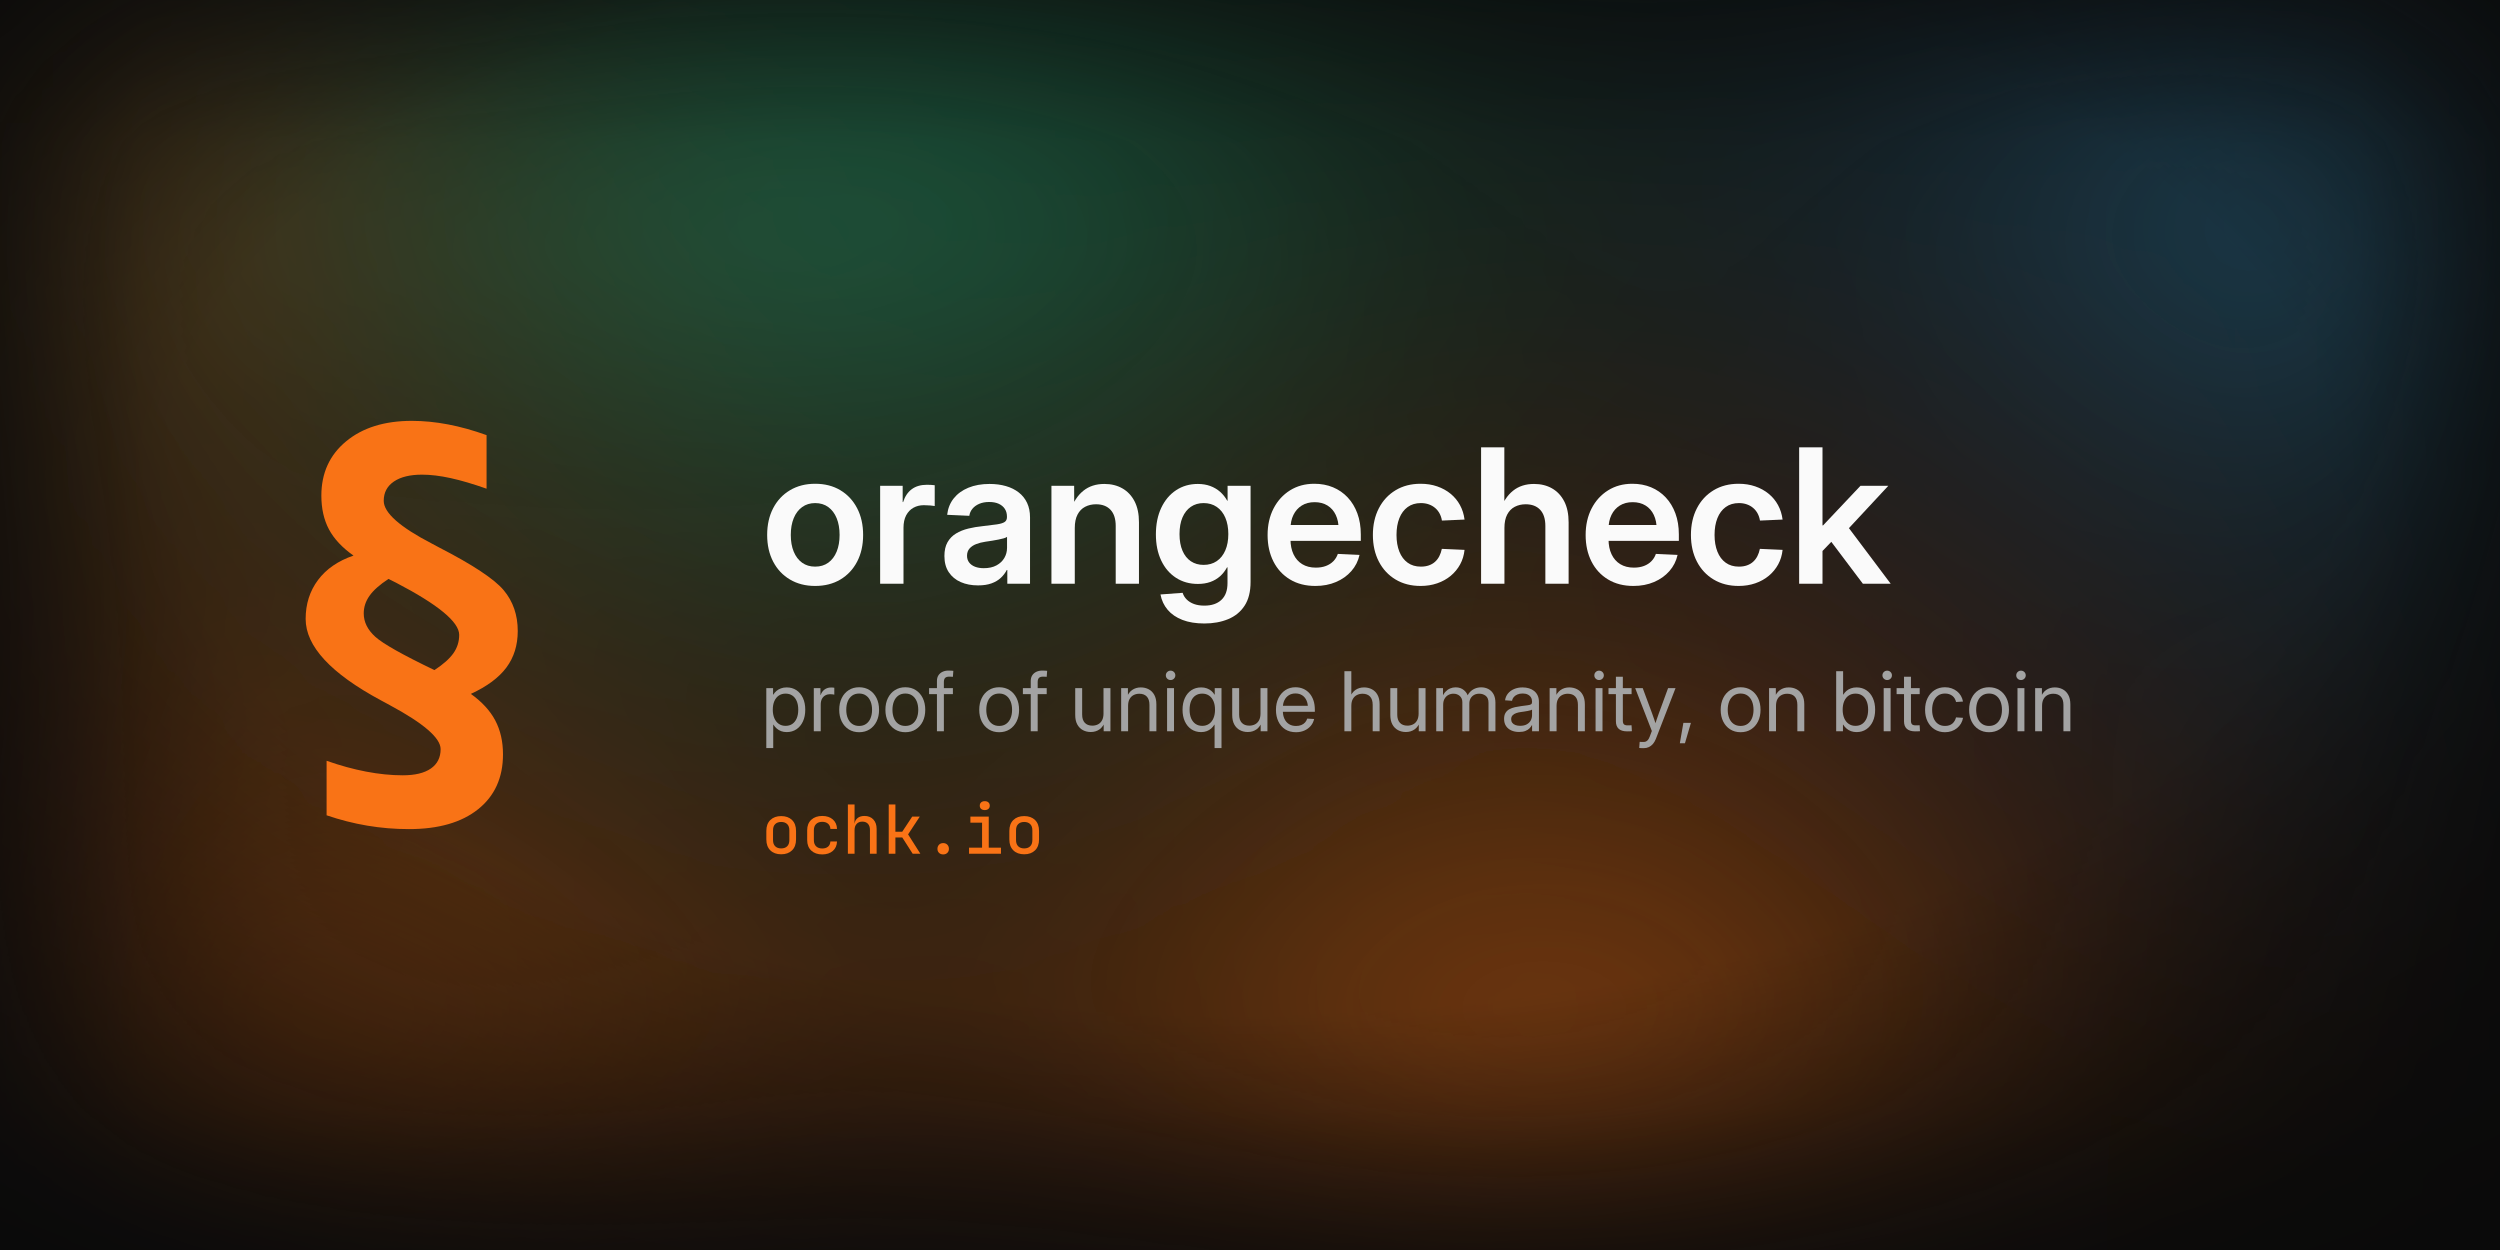
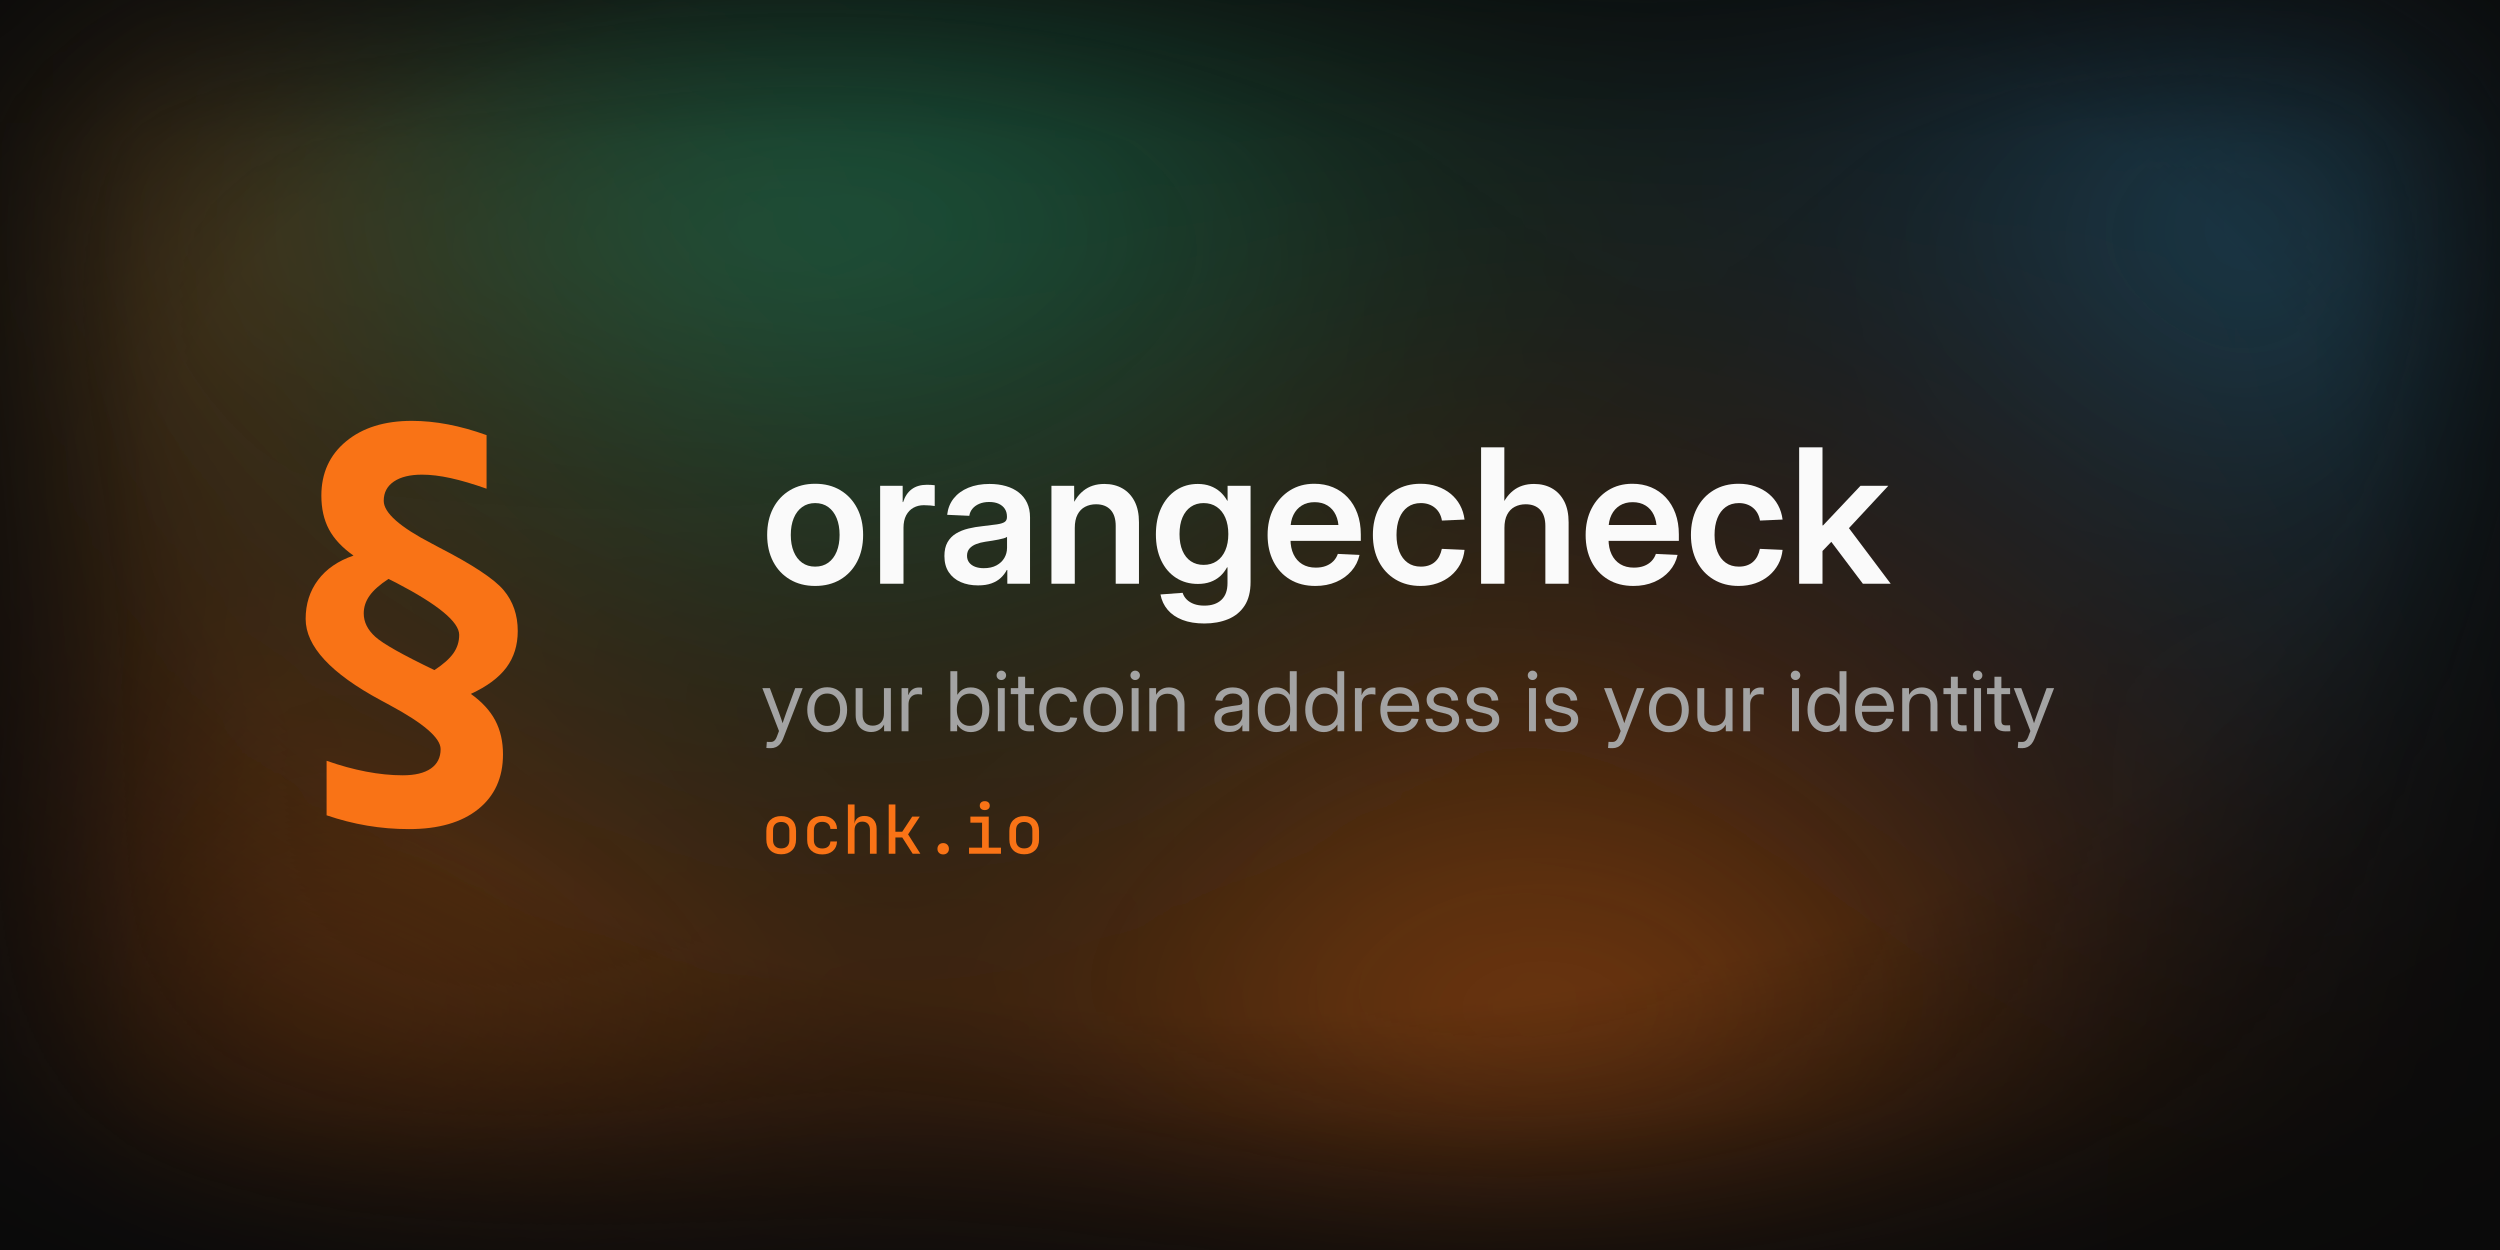
<svg xmlns="http://www.w3.org/2000/svg" width="1280" height="640" viewBox="0 0 1280 640" role="img" aria-label="orangecheck — github banner (orangecheck/dark)">
  <rect width="1280" height="640" fill="#0a0a0a" />
  <filter id="aublur" x="-20%" y="-20%" width="140%" height="140%">
    <feGaussianBlur stdDeviation="76.8" />
  </filter>
  <mask id="aumask">
    <rect width="1280" height="640" fill="url(#aufade)" />
  </mask>
  <defs>
    <radialGradient id="au0" cx="50%" cy="50%" r="50%">
      <stop offset="0%" stop-color="#f97316" stop-opacity="0.95" />
      <stop offset="62%" stop-color="#f97316" stop-opacity="0.18" />
      <stop offset="100%" stop-color="#f97316" stop-opacity="0" />
    </radialGradient>
    <radialGradient id="au1" cx="50%" cy="50%" r="50%">
      <stop offset="0%" stop-color="#34c98a" stop-opacity="0.95" />
      <stop offset="62%" stop-color="#34c98a" stop-opacity="0.18" />
      <stop offset="100%" stop-color="#34c98a" stop-opacity="0" />
    </radialGradient>
    <radialGradient id="au2" cx="50%" cy="50%" r="50%">
      <stop offset="0%" stop-color="#3f9fd1" stop-opacity="0.95" />
      <stop offset="62%" stop-color="#3f9fd1" stop-opacity="0.18" />
      <stop offset="100%" stop-color="#3f9fd1" stop-opacity="0" />
    </radialGradient>
    <radialGradient id="au3" cx="50%" cy="50%" r="50%">
      <stop offset="0%" stop-color="#f97316" stop-opacity="0.95" />
      <stop offset="62%" stop-color="#f97316" stop-opacity="0.18" />
      <stop offset="100%" stop-color="#f97316" stop-opacity="0" />
    </radialGradient>
    <radialGradient id="au4" cx="50%" cy="50%" r="50%">
      <stop offset="0%" stop-color="#f97316" stop-opacity="0.95" />
      <stop offset="62%" stop-color="#f97316" stop-opacity="0.18" />
      <stop offset="100%" stop-color="#f97316" stop-opacity="0" />
    </radialGradient>
    <radialGradient id="aufade" cx="50%" cy="38%" r="78%">
      <stop offset="55%" stop-color="#fff" stop-opacity="1" />
      <stop offset="100%" stop-color="#fff" stop-opacity="0" />
    </radialGradient>
  </defs>
  <g opacity="0.62" filter="url(#aublur)" mask="url(#aumask)">
    <ellipse cx="-64.0" cy="-64.0" rx="588.8" ry="608.0" fill="url(#au0)" />
    <ellipse cx="435.2" cy="-32.0" rx="537.6" ry="576.0" fill="url(#au1)" />
    <ellipse cx="1254.4" cy="-51.2" rx="588.8" ry="608.0" fill="url(#au2)" />
    <ellipse cx="793.6" cy="608.0" rx="512.0" ry="544.0" fill="url(#au3)" />
    <ellipse cx="153.6" cy="652.8" rx="537.6" ry="544.0" fill="url(#au4)" />
  </g>
  <g transform="translate(76.8 186.0) scale(0.2617)" fill="#fafafa">
    <path d="M518 856Q463 820 438.5 785.5Q414 751 414 711Q414 657 462.5 613.0Q511 569 711 473Q766 509 790.5 543.5Q815 578 815 621Q815 702 550 840ZM930 1460V1235Q845 1265 779.0 1279.5Q713 1294 659 1294Q583 1294 540.5 1265.0Q498 1236 498 1184Q498 1109 701 1004Q720 994 729 989Q943 879 1002.0 808.5Q1061 738 1061 637Q1061 548 1013.5 484.0Q966 420 864 373Q934 323 966.5 261.5Q999 200 999 119Q999 -28 894.5 -111.5Q790 -195 604 -195Q515 -195 429.0 -180.5Q343 -166 258 -137V92Q343 62 424.0 46.5Q505 31 578 31Q655 31 696.0 59.5Q737 88 737 141Q737 211 523 326L512 332L486 346Q170 516 170 688Q170 782 222.0 851.5Q274 921 371 954Q300 1004 268.0 1064.0Q236 1124 236 1206Q236 1348 340.0 1434.0Q444 1520 616 1520Q690 1520 768.5 1505.0Q847 1490 930 1460Z" fill="#f97316" transform="translate(225.3457 820.5434) scale(0.465726 -0.465726)" />
  </g>
  <g fill="#fafafa">
    <path transform="translate(389.60 298.88) scale(0.04688 -0.04688)" d="M592 -24Q436 -24 317.50 46Q199 116 133.50 241.50Q68 367 68 533Q68 699 133.50 825Q199 951 317.50 1021.50Q436 1092 592 1092Q750 1092 867.50 1021.50Q985 951 1050.50 825Q1116 699 1116 533Q1116 367 1050.50 241.50Q985 116 867.50 46Q750 -24 592 -24ZM592 187Q676 187 735.50 230Q795 273 827 351Q859 429 859 533Q859 638 827 716Q795 794 735.50 837.50Q676 881 592 881Q510 881 450 837.50Q390 794 358 716Q326 638 326 533Q326 428 358 350.50Q390 273 449.50 230Q509 187 592 187Z" />
    <path transform="translate(445.15 298.88) scale(0.04688 -0.04688)" d="M117 0V1070H363V892H368Q397 984 462 1032.50Q527 1081 629 1081Q653 1081 675.50 1079.50Q698 1078 713 1076V849Q699 852 664.50 855Q630 858 594 858Q531 858 480.50 830Q430 802 401 747Q372 692 372 611V0Z" />
    <path transform="translate(480.21 298.88) scale(0.04688 -0.04688)" d="M438 -18Q332 -18 249.50 18Q167 54 119 125.50Q71 197 71 303Q71 394 105 453.50Q139 513 197.50 548.50Q256 584 331.50 602.50Q407 621 488 629Q586 640 644 648.50Q702 657 728 674Q754 691 754 727V734Q754 782 731 817.50Q708 853 665 873Q622 893 560 893Q498 893 451.50 873Q405 853 377 819Q349 785 343 742L101 753Q113 857 172.50 932Q232 1007 332 1048.50Q432 1090 564 1090Q662 1090 743 1066.50Q824 1043 883 997Q942 951 974 883Q1006 815 1006 726V0H758V150H752Q728 103 687 64.50Q646 26 585 4Q524 -18 438 -18ZM501 170Q583 170 639.50 200.50Q696 231 725.50 281.50Q755 332 755 393V512Q743 503 718.50 496Q694 489 661 482.50Q628 476 591.50 470Q555 464 519 459Q464 451 418.50 433.50Q373 416 345.50 385Q318 354 318 305Q318 263 341 232.50Q364 202 405 186Q446 170 501 170Z" />
    <path transform="translate(532.85 298.88) scale(0.04688 -0.04688)" d="M372 610V0H117V1070H365L366 799H323Q373 941 465.50 1015.50Q558 1090 695 1090Q807 1090 892 1041.50Q977 993 1025 900Q1073 807 1073 671V0H819V631Q819 747 762.50 807.50Q706 868 604 868Q538 868 485 840.50Q432 813 402 755.50Q372 698 372 610Z" />
    <path transform="translate(588.63 298.88) scale(0.04688 -0.04688)" d="M597 -434Q459 -434 358 -395Q257 -356 196.50 -284.50Q136 -213 118 -117L360 -99Q373 -141 405 -172.50Q437 -204 485 -221.50Q533 -239 597 -239Q716 -239 783 -176.50Q850 -114 850 6V179H845Q814 122 768.50 81.50Q723 41 662.50 19.50Q602 -2 526 -2Q391 -2 287.50 65Q184 132 126 254Q68 376 68 539Q68 705 126.50 829Q185 953 288.50 1021.50Q392 1090 526 1090Q601 1090 662 1067.50Q723 1045 769.50 1004Q816 963 847 907H851V1070H1102V21Q1102 -140 1036.50 -240Q971 -340 856.50 -387Q742 -434 597 -434ZM589 206Q672 206 732.50 247Q793 288 826 364Q859 440 859 542Q859 645 826.50 721Q794 797 733 839Q672 881 589 881Q509 881 450 840.50Q391 800 358.50 724.50Q326 649 326 542Q326 436 358.50 360.50Q391 285 450 245.50Q509 206 589 206Z" />
    <path transform="translate(645.82 298.88) scale(0.04688 -0.04688)" d="M590 -24Q430 -24 312.50 47Q195 118 131.50 243.50Q68 369 68 532Q68 696 133 822Q198 948 313 1020Q428 1092 578 1092Q690 1092 782.50 1053.50Q875 1015 943 942.50Q1011 870 1048.50 768Q1086 666 1086 539V468H174V642H958L844 594Q844 685 812.50 751.50Q781 818 722 854.50Q663 891 581 891Q500 891 441 854Q382 817 350 751.50Q318 686 318 598V486Q318 392 351 322Q384 252 446 214Q508 176 595 176Q657 176 705.50 194.50Q754 213 787 247Q820 281 835 326L1072 315Q1050 215 983 138.50Q916 62 815 19Q714 -24 590 -24Z" />
    <path transform="translate(699.73 298.88) scale(0.04688 -0.04688)" d="M589 -24Q433 -24 315.50 46.50Q198 117 133 242.50Q68 368 68 533Q68 698 133 824Q198 950 315.50 1021Q433 1092 589 1092Q687 1092 770 1063.50Q853 1035 916.50 983Q980 931 1019 859.50Q1058 788 1069 701L822 690Q815 733 796 768Q777 803 747.50 828Q718 853 679 867Q640 881 592 881Q507 881 447.50 837.50Q388 794 357 716Q326 638 326 533Q326 429 357 351Q388 273 447.50 230Q507 187 592 187Q641 187 679.50 200.50Q718 214 746.50 239.50Q775 265 793.50 301Q812 337 821 381L1069 370Q1060 283 1021 211.50Q982 140 918.50 87Q855 34 771 5Q687 -24 589 -24Z" />
    <path transform="translate(752.83 298.88) scale(0.04688 -0.04688)" d="M372 610V0H117V1490H371V799H323Q373 941 465.50 1015.50Q558 1090 695 1090Q807 1090 892 1041.50Q977 993 1025 900Q1073 807 1073 671V0H819V631Q819 747 762.50 807.50Q706 868 604 868Q538 868 485 840.50Q432 813 402 755.50Q372 698 372 610Z" />
    <path transform="translate(808.66 298.88) scale(0.04688 -0.04688)" d="M590 -24Q430 -24 312.50 47Q195 118 131.50 243.50Q68 369 68 532Q68 696 133 822Q198 948 313 1020Q428 1092 578 1092Q690 1092 782.50 1053.50Q875 1015 943 942.50Q1011 870 1048.50 768Q1086 666 1086 539V468H174V642H958L844 594Q844 685 812.50 751.50Q781 818 722 854.50Q663 891 581 891Q500 891 441 854Q382 817 350 751.50Q318 686 318 598V486Q318 392 351 322Q384 252 446 214Q508 176 595 176Q657 176 705.50 194.50Q754 213 787 247Q820 281 835 326L1072 315Q1050 215 983 138.50Q916 62 815 19Q714 -24 590 -24Z" />
    <path transform="translate(862.57 298.88) scale(0.04688 -0.04688)" d="M589 -24Q433 -24 315.50 46.50Q198 117 133 242.50Q68 368 68 533Q68 698 133 824Q198 950 315.50 1021Q433 1092 589 1092Q687 1092 770 1063.50Q853 1035 916.50 983Q980 931 1019 859.50Q1058 788 1069 701L822 690Q815 733 796 768Q777 803 747.50 828Q718 853 679 867Q640 881 592 881Q507 881 447.50 837.50Q388 794 357 716Q326 638 326 533Q326 429 357 351Q388 273 447.50 230Q507 187 592 187Q641 187 679.50 200.50Q718 214 746.50 239.50Q775 265 793.50 301Q812 337 821 381L1069 370Q1060 283 1021 211.50Q982 140 918.50 87Q855 34 771 5Q687 -24 589 -24Z" />
    <path transform="translate(915.68 298.88) scale(0.04688 -0.04688)" d="M350 335V637H378L787 1070H1091L600 542H549ZM117 0V1490H372V0ZM813 0 447 486 618 664 1117 0Z" />
  </g>
  <g fill="#a3a3a3">
-     <path transform="translate(389.60 374.40) scale(0.02063 -0.02063)" d="M133 -418V1070H301V909H307Q338 961 386 1001.50Q434 1042 498 1065Q562 1088 639 1088Q777 1088 881 1019Q985 950 1042.50 825Q1100 700 1100 534Q1100 369 1042.50 244Q985 119 881 49Q777 -21 639 -21Q562 -21 500.50 2.50Q439 26 391.50 67.50Q344 109 310 163H305V-418ZM613 134Q708 134 778 181.50Q848 229 887 318.50Q926 408 926 535Q926 662 887 751Q848 840 778 887Q708 934 613 934Q514 934 442 884.50Q370 835 332 745.50Q294 656 294 535Q294 415 332.50 324.50Q371 234 442.50 184Q514 134 613 134Z" />
-     <path transform="translate(413.92 374.40) scale(0.02063 -0.02063)" d="M133 0V1070H298V902H304Q333 985 399.50 1035.50Q466 1086 566 1086Q588 1086 609 1084Q630 1082 642 1080V908Q632 911 603 915.50Q574 920 537 920Q474 920 421 891.50Q368 863 336.50 805.50Q305 748 305 661V0Z" />
-     <path transform="translate(428.05 374.40) scale(0.02063 -0.02063)" d="M573 -24Q426 -24 314.50 47Q203 118 141 243Q79 368 79 532Q79 697 141 823Q203 949 314.50 1020.50Q426 1092 573 1092Q722 1092 833 1020.50Q944 949 1006 823Q1068 697 1068 532Q1068 368 1006 243Q944 118 833 47Q722 -24 573 -24ZM573 132Q676 132 747.50 183Q819 234 856.50 324.50Q894 415 894 532Q894 651 856.50 741.50Q819 832 747.50 884Q676 936 573 936Q471 936 399.50 884.50Q328 833 291 742Q254 651 254 532Q254 414 291 324Q328 234 399.50 183Q471 132 573 132Z" />
-     <path transform="translate(451.70 374.40) scale(0.02063 -0.02063)" d="M573 -24Q426 -24 314.50 47Q203 118 141 243Q79 368 79 532Q79 697 141 823Q203 949 314.50 1020.50Q426 1092 573 1092Q722 1092 833 1020.50Q944 949 1006 823Q1068 697 1068 532Q1068 368 1006 243Q944 118 833 47Q722 -24 573 -24ZM573 132Q676 132 747.50 183Q819 234 856.50 324.50Q894 415 894 532Q894 651 856.50 741.50Q819 832 747.50 884Q676 936 573 936Q471 936 399.50 884.50Q328 833 291 742Q254 651 254 532Q254 414 291 324Q328 234 399.50 183Q471 132 573 132Z" />
-     <path transform="translate(475.36 374.40) scale(0.02063 -0.02063)" d="M607 1070V922H16V1070ZM211 0V1249Q211 1330 247.50 1387Q284 1444 349 1475Q414 1506 498 1506Q540 1506 573 1503.50Q606 1501 618 1499L607 1351Q597 1352 567.50 1353.50Q538 1355 515 1355Q445 1355 414 1323Q383 1291 383 1220V0Z" />
-     <path transform="translate(499.74 374.40) scale(0.02063 -0.02063)" d="M573 -24Q426 -24 314.50 47Q203 118 141 243Q79 368 79 532Q79 697 141 823Q203 949 314.50 1020.50Q426 1092 573 1092Q722 1092 833 1020.50Q944 949 1006 823Q1068 697 1068 532Q1068 368 1006 243Q944 118 833 47Q722 -24 573 -24ZM573 132Q676 132 747.50 183Q819 234 856.50 324.50Q894 415 894 532Q894 651 856.50 741.50Q819 832 747.50 884Q676 936 573 936Q471 936 399.50 884.50Q328 833 291 742Q254 651 254 532Q254 414 291 324Q328 234 399.50 183Q471 132 573 132Z" />
-     <path transform="translate(523.39 374.40) scale(0.02063 -0.02063)" d="M607 1070V922H16V1070ZM211 0V1249Q211 1330 247.50 1387Q284 1444 349 1475Q414 1506 498 1506Q540 1506 573 1503.50Q606 1501 618 1499L607 1351Q597 1352 567.50 1353.50Q538 1355 515 1355Q445 1355 414 1323Q383 1291 383 1220V0Z" />
-     <path transform="translate(547.77 374.40) scale(0.02063 -0.02063)" d="M519 -19Q412 -19 324 27.50Q236 74 184.50 168Q133 262 133 402V1070H305V414Q305 279 371.50 209Q438 139 556 139Q634 139 697 170.50Q760 202 797.50 269.50Q835 337 835 440V1070H1007V0H839V259H882Q830 114 737 47.50Q644 -19 519 -19Z" />
-     <path transform="translate(571.29 374.40) scale(0.02063 -0.02063)" d="M305 630V0H133V1070H301V810H258Q310 956 403 1022Q496 1088 621 1088Q729 1088 816.50 1041.50Q904 995 955.50 902Q1007 809 1007 668V0H835V655Q835 791 769 861Q703 931 584 931Q507 931 443.50 899Q380 867 342.50 800.50Q305 734 305 630Z" />
-     <path transform="translate(594.80 374.40) scale(0.02063 -0.02063)" d="M133 0V1070H305V0ZM220 1271Q171 1271 136.50 1305Q102 1339 102 1387Q102 1436 136.50 1470Q171 1504 219 1504Q269 1504 303.50 1470Q338 1436 338 1387Q338 1339 303.50 1305Q269 1271 220 1271Z" />
-     <path transform="translate(603.83 374.40) scale(0.02063 -0.02063)" d="M1046 -418H874V163H869Q836 109 788.50 67.50Q741 26 679.50 2.50Q618 -21 540 -21Q403 -21 298.50 49Q194 119 136.50 244Q79 369 79 534Q79 700 137 825Q195 950 299 1019Q403 1088 541 1088Q619 1088 682.50 1065Q746 1042 794 1001.50Q842 961 872 909H878V1070H1046ZM567 134Q666 134 737.50 184Q809 234 847 324.50Q885 415 885 535Q885 656 847 745.50Q809 835 737.50 884.50Q666 934 567 934Q472 934 401.50 887Q331 840 292.50 751Q254 662 254 535Q254 408 293 318.50Q332 229 402.50 181.50Q473 134 567 134Z" />
-     <path transform="translate(628.15 374.40) scale(0.02063 -0.02063)" d="M519 -19Q412 -19 324 27.50Q236 74 184.50 168Q133 262 133 402V1070H305V414Q305 279 371.50 209Q438 139 556 139Q634 139 697 170.50Q760 202 797.50 269.50Q835 337 835 440V1070H1007V0H839V259H882Q830 114 737 47.50Q644 -19 519 -19Z" />
-     <path transform="translate(651.66 374.40) scale(0.02063 -0.02063)" d="M577 -24Q420 -24 309 47Q198 118 138.50 243.50Q79 369 79 531Q79 695 140.50 821Q202 947 311 1019.50Q420 1092 563 1092Q668 1092 756 1054Q844 1016 908.50 944Q973 872 1008.50 769.50Q1044 667 1044 536V483H176V631H949L873 578Q873 687 835.50 768Q798 849 728.50 893.50Q659 938 563 938Q467 938 397 893Q327 848 288.50 768.50Q250 689 250 585V506Q250 394 289 309.50Q328 225 401 178Q474 131 577 131Q650 131 706.50 153.50Q763 176 800.50 217.50Q838 259 855 314L1026 304Q1005 206 942 132.50Q879 59 785.50 17.50Q692 -24 577 -24Z" />
-     <path transform="translate(685.59 374.40) scale(0.02063 -0.02063)" d="M305 630V0H133V1490H305V810H258Q310 956 403 1022Q496 1088 621 1088Q729 1088 816.50 1041.50Q904 995 955.50 902Q1007 809 1007 668V0H835V655Q835 791 769 861Q703 931 584 931Q507 931 443.50 899Q380 867 342.50 800.50Q305 734 305 630Z" />
-     <path transform="translate(709.10 374.40) scale(0.02063 -0.02063)" d="M519 -19Q412 -19 324 27.50Q236 74 184.50 168Q133 262 133 402V1070H305V414Q305 279 371.50 209Q438 139 556 139Q634 139 697 170.50Q760 202 797.50 269.50Q835 337 835 440V1070H1007V0H839V259H882Q830 114 737 47.50Q644 -19 519 -19Z" />
-     <path transform="translate(732.61 374.40) scale(0.02063 -0.02063)" d="M133 0V1070H301V846H282Q311 926 361.50 980Q412 1034 477 1062Q542 1090 614 1090Q738 1090 822 1018.50Q906 947 927 846H895Q917 915 967 970Q1017 1025 1089.50 1057.50Q1162 1090 1250 1090Q1347 1090 1427 1048Q1507 1006 1554.50 921Q1602 836 1602 706V0H1430V705Q1430 827 1361 879.50Q1292 932 1201 932Q1125 932 1069.50 900Q1014 868 984 812.50Q954 757 954 685V0H781V723Q781 817 718 874.50Q655 932 559 932Q493 932 435 901Q377 870 341 809Q305 748 305 657V0Z" />
-     <path transform="translate(768.40 374.40) scale(0.02063 -0.02063)" d="M453 -18Q348 -18 264 19Q180 56 131 128.50Q82 201 82 307Q82 399 118 457Q154 515 214.50 547.50Q275 580 351 597Q427 614 506 624Q606 638 665.50 645Q725 652 750.50 668.50Q776 685 776 725V734Q776 795 749 840Q722 885 669.50 911Q617 937 542 937Q468 937 411 912Q354 887 320.50 846Q287 805 279 756L106 768Q120 866 179 937.50Q238 1009 331.50 1048.50Q425 1088 541 1088Q625 1088 699 1066Q773 1044 828.50 999Q884 954 915.50 887Q947 820 947 730V0H777V150H771Q752 112 714 73Q676 34 612.50 8Q549 -18 453 -18ZM479 135Q582 135 648 173Q714 211 745 271.50Q776 332 776 401V538Q766 528 737 519.50Q708 511 667.50 503.50Q627 496 582.50 489Q538 482 498 477Q436 469 381 449.50Q326 430 292 394Q258 358 258 297Q258 246 285 210Q312 174 362 154.50Q412 135 479 135Z" />
-     <path transform="translate(790.67 374.40) scale(0.02063 -0.02063)" d="M305 630V0H133V1070H301V810H258Q310 956 403 1022Q496 1088 621 1088Q729 1088 816.50 1041.50Q904 995 955.50 902Q1007 809 1007 668V0H835V655Q835 791 769 861Q703 931 584 931Q507 931 443.50 899Q380 867 342.50 800.50Q305 734 305 630Z" />
-     <path transform="translate(814.19 374.40) scale(0.02063 -0.02063)" d="M133 0V1070H305V0ZM220 1271Q171 1271 136.50 1305Q102 1339 102 1387Q102 1436 136.50 1470Q171 1504 219 1504Q269 1504 303.50 1470Q338 1436 338 1387Q338 1339 303.50 1305Q269 1271 220 1271Z" />
-     <path transform="translate(823.22 374.40) scale(0.02063 -0.02063)" d="M589 1070V922H16V1070ZM200 1353H372V264Q372 199 398.50 172.50Q425 146 491 146Q513 146 539.50 147Q566 148 588 149L596 1Q570 -1 538 -2Q506 -3 478 -3Q340 -3 270 60Q200 123 200 246Z" />
-     <path transform="translate(836.50 374.40) scale(0.02063 -0.02063)" d="M135 -415 146 -264 231 -265Q269 -268 298.50 -256Q328 -244 352.50 -214Q377 -184 396 -132L448 6L35 1070H222L452 450Q483 367 510 285.50Q537 204 563 123H513Q539 204 566.50 286Q594 368 624 450L851 1070H1036L548 -190Q518 -265 474 -316Q430 -367 372.50 -393.50Q315 -420 246 -420Q215 -420 187 -418.50Q159 -417 135 -415Z" />
-     <path transform="translate(858.59 374.40) scale(0.02063 -0.02063)" d="M72 -298 160 208H347L199 -298Z" />
-     <path transform="translate(879.36 374.40) scale(0.02063 -0.02063)" d="M573 -24Q426 -24 314.50 47Q203 118 141 243Q79 368 79 532Q79 697 141 823Q203 949 314.50 1020.50Q426 1092 573 1092Q722 1092 833 1020.50Q944 949 1006 823Q1068 697 1068 532Q1068 368 1006 243Q944 118 833 47Q722 -24 573 -24ZM573 132Q676 132 747.50 183Q819 234 856.50 324.50Q894 415 894 532Q894 651 856.50 741.50Q819 832 747.50 884Q676 936 573 936Q471 936 399.50 884.50Q328 833 291 742Q254 651 254 532Q254 414 291 324Q328 234 399.50 183Q471 132 573 132Z" />
-     <path transform="translate(903.02 374.40) scale(0.02063 -0.02063)" d="M305 630V0H133V1070H301V810H258Q310 956 403 1022Q496 1088 621 1088Q729 1088 816.50 1041.50Q904 995 955.50 902Q1007 809 1007 668V0H835V655Q835 791 769 861Q703 931 584 931Q507 931 443.50 899Q380 867 342.50 800.50Q305 734 305 630Z" />
-     <path transform="translate(937.38 374.40) scale(0.02063 -0.02063)" d="M639 -21Q562 -21 499.50 2.50Q437 26 389 67.50Q341 109 307 163H301V0H133V1490H305V909H310Q341 961 388 1001.50Q435 1042 498.50 1065Q562 1088 639 1088Q777 1088 881 1019Q985 950 1042.50 825Q1100 700 1100 534Q1100 369 1042.50 244Q985 119 881 49Q777 -21 639 -21ZM613 134Q708 134 778 181.50Q848 229 887 318.50Q926 408 926 535Q926 662 887 751Q848 840 778 887Q708 934 613 934Q514 934 442 884.50Q370 835 332 745.50Q294 656 294 535Q294 415 332.50 324.50Q371 234 442.50 184Q514 134 613 134Z" />
-     <path transform="translate(961.70 374.40) scale(0.02063 -0.02063)" d="M133 0V1070H305V0ZM220 1271Q171 1271 136.50 1305Q102 1339 102 1387Q102 1436 136.50 1470Q171 1504 219 1504Q269 1504 303.50 1470Q338 1436 338 1387Q338 1339 303.50 1305Q269 1271 220 1271Z" />
-     <path transform="translate(970.73 374.40) scale(0.02063 -0.02063)" d="M589 1070V922H16V1070ZM200 1353H372V264Q372 199 398.50 172.50Q425 146 491 146Q513 146 539.50 147Q566 148 588 149L596 1Q570 -1 538 -2Q506 -3 478 -3Q340 -3 270 60Q200 123 200 246Z" />
-     <path transform="translate(984.01 374.40) scale(0.02063 -0.02063)" d="M573 -24Q426 -24 314.50 47Q203 118 141 243Q79 368 79 532Q79 697 141 823Q203 949 314.50 1020.50Q426 1092 573 1092Q661 1092 736.50 1065.50Q812 1039 871 992Q930 945 968 880Q1006 815 1020 737L848 726Q838 772 815.50 810.50Q793 849 758 877Q723 905 677 920.50Q631 936 573 936Q471 936 399.50 884.50Q328 833 291 742Q254 651 254 532Q254 414 291 324Q328 234 399.50 183Q471 132 573 132Q632 132 677.50 147Q723 162 756 190Q789 218 812 257Q835 296 847 344L1021 333Q1008 256 969.50 190.50Q931 125 871.50 77Q812 29 736.50 2.50Q661 -24 573 -24Z" />
-     <path transform="translate(1006.56 374.40) scale(0.02063 -0.02063)" d="M573 -24Q426 -24 314.50 47Q203 118 141 243Q79 368 79 532Q79 697 141 823Q203 949 314.50 1020.50Q426 1092 573 1092Q722 1092 833 1020.50Q944 949 1006 823Q1068 697 1068 532Q1068 368 1006 243Q944 118 833 47Q722 -24 573 -24ZM573 132Q676 132 747.50 183Q819 234 856.50 324.50Q894 415 894 532Q894 651 856.50 741.50Q819 832 747.50 884Q676 936 573 936Q471 936 399.50 884.50Q328 833 291 742Q254 651 254 532Q254 414 291 324Q328 234 399.50 183Q471 132 573 132Z" />
-     <path transform="translate(1030.21 374.40) scale(0.02063 -0.02063)" d="M133 0V1070H305V0ZM220 1271Q171 1271 136.50 1305Q102 1339 102 1387Q102 1436 136.50 1470Q171 1504 219 1504Q269 1504 303.50 1470Q338 1436 338 1387Q338 1339 303.50 1305Q269 1271 220 1271Z" />
-     <path transform="translate(1039.25 374.40) scale(0.02063 -0.02063)" d="M305 630V0H133V1070H301V810H258Q310 956 403 1022Q496 1088 621 1088Q729 1088 816.50 1041.50Q904 995 955.50 902Q1007 809 1007 668V0H835V655Q835 791 769 861Q703 931 584 931Q507 931 443.50 899Q380 867 342.50 800.50Q305 734 305 630Z" />
+     <path transform="translate(389.60 374.40) scale(0.02063 -0.02063)" d="M135 -415 146 -264 231 -265Q269 -268 298.50 -256Q328 -244 352.50 -214Q377 -184 396 -132L448 6L35 1070H222L452 450Q483 367 510 285.50Q537 204 563 123H513Q539 204 566.50 286Q594 368 624 450L851 1070H1036L548 -190Q518 -265 474 -316Q430 -367 372.50 -393.50Q315 -420 246 -420Q215 -420 187 -418.50Q159 -417 135 -415Z" />
+     <path transform="translate(411.69 374.40) scale(0.02063 -0.02063)" d="M573 -24Q426 -24 314.50 47Q203 118 141 243Q79 368 79 532Q79 697 141 823Q203 949 314.50 1020.50Q426 1092 573 1092Q722 1092 833 1020.50Q944 949 1006 823Q1068 697 1068 532Q1068 368 1006 243Q944 118 833 47Q722 -24 573 -24ZM573 132Q676 132 747.50 183Q819 234 856.50 324.50Q894 415 894 532Q894 651 856.50 741.50Q819 832 747.50 884Q676 936 573 936Q471 936 399.50 884.50Q328 833 291 742Q254 651 254 532Q254 414 291 324Q328 234 399.50 183Q471 132 573 132Z" />
+     <path transform="translate(435.35 374.40) scale(0.02063 -0.02063)" d="M519 -19Q412 -19 324 27.50Q236 74 184.50 168Q133 262 133 402V1070H305V414Q305 279 371.50 209Q438 139 556 139Q634 139 697 170.50Q760 202 797.50 269.50Q835 337 835 440V1070H1007V0H839V259H882Q830 114 737 47.50Q644 -19 519 -19Z" />
+     <path transform="translate(458.86 374.40) scale(0.02063 -0.02063)" d="M133 0V1070H298V902H304Q333 985 399.50 1035.50Q466 1086 566 1086Q588 1086 609 1084Q630 1082 642 1080V908Q632 911 603 915.50Q574 920 537 920Q474 920 421 891.50Q368 863 336.50 805.50Q305 748 305 661V0Z" />
+     <path transform="translate(483.84 374.40) scale(0.02063 -0.02063)" d="M639 -21Q562 -21 499.50 2.50Q437 26 389 67.50Q341 109 307 163H301V0H133V1490H305V909H310Q341 961 388 1001.50Q435 1042 498.50 1065Q562 1088 639 1088Q777 1088 881 1019Q985 950 1042.50 825Q1100 700 1100 534Q1100 369 1042.50 244Q985 119 881 49Q777 -21 639 -21ZM613 134Q708 134 778 181.50Q848 229 887 318.50Q926 408 926 535Q926 662 887 751Q848 840 778 887Q708 934 613 934Q514 934 442 884.50Q370 835 332 745.50Q294 656 294 535Q294 415 332.50 324.50Q371 234 442.50 184Q514 134 613 134Z" />
+     <path transform="translate(508.15 374.40) scale(0.02063 -0.02063)" d="M133 0V1070H305V0ZM220 1271Q171 1271 136.50 1305Q102 1339 102 1387Q102 1436 136.50 1470Q171 1504 219 1504Q269 1504 303.50 1470Q338 1436 338 1387Q338 1339 303.50 1305Q269 1271 220 1271Z" />
+     <path transform="translate(517.19 374.40) scale(0.02063 -0.02063)" d="M589 1070V922H16V1070ZM200 1353H372V264Q372 199 398.50 172.50Q425 146 491 146Q513 146 539.50 147Q566 148 588 149L596 1Q570 -1 538 -2Q506 -3 478 -3Q340 -3 270 60Q200 123 200 246Z" />
+     <path transform="translate(530.47 374.40) scale(0.02063 -0.02063)" d="M573 -24Q426 -24 314.50 47Q203 118 141 243Q79 368 79 532Q79 697 141 823Q203 949 314.50 1020.50Q426 1092 573 1092Q661 1092 736.50 1065.50Q812 1039 871 992Q930 945 968 880Q1006 815 1020 737L848 726Q838 772 815.50 810.50Q793 849 758 877Q723 905 677 920.50Q631 936 573 936Q471 936 399.50 884.50Q328 833 291 742Q254 651 254 532Q254 414 291 324Q328 234 399.50 183Q471 132 573 132Q632 132 677.50 147Q723 162 756 190Q789 218 812 257Q835 296 847 344L1021 333Q1008 256 969.50 190.50Q931 125 871.50 77Q812 29 736.50 2.50Q661 -24 573 -24Z" />
+     <path transform="translate(553.01 374.40) scale(0.02063 -0.02063)" d="M573 -24Q426 -24 314.50 47Q203 118 141 243Q79 368 79 532Q79 697 141 823Q203 949 314.50 1020.50Q426 1092 573 1092Q722 1092 833 1020.50Q944 949 1006 823Q1068 697 1068 532Q1068 368 1006 243Q944 118 833 47Q722 -24 573 -24ZM573 132Q676 132 747.50 183Q819 234 856.50 324.50Q894 415 894 532Q894 651 856.50 741.50Q819 832 747.50 884Q676 936 573 936Q471 936 399.50 884.50Q328 833 291 742Q254 651 254 532Q254 414 291 324Q328 234 399.50 183Q471 132 573 132Z" />
+     <path transform="translate(576.67 374.40) scale(0.02063 -0.02063)" d="M133 0V1070H305V0ZM220 1271Q171 1271 136.50 1305Q102 1339 102 1387Q102 1436 136.50 1470Q171 1504 219 1504Q269 1504 303.50 1470Q338 1436 338 1387Q338 1339 303.50 1305Q269 1271 220 1271Z" />
+     <path transform="translate(585.70 374.40) scale(0.02063 -0.02063)" d="M305 630V0H133V1070H301V810H258Q310 956 403 1022Q496 1088 621 1088Q729 1088 816.50 1041.50Q904 995 955.50 902Q1007 809 1007 668V0H835V655Q835 791 769 861Q703 931 584 931Q507 931 443.50 899Q380 867 342.50 800.50Q305 734 305 630Z" />
+     <path transform="translate(620.06 374.40) scale(0.02063 -0.02063)" d="M453 -18Q348 -18 264 19Q180 56 131 128.50Q82 201 82 307Q82 399 118 457Q154 515 214.50 547.50Q275 580 351 597Q427 614 506 624Q606 638 665.50 645Q725 652 750.50 668.50Q776 685 776 725V734Q776 795 749 840Q722 885 669.50 911Q617 937 542 937Q468 937 411 912Q354 887 320.50 846Q287 805 279 756L106 768Q120 866 179 937.50Q238 1009 331.50 1048.50Q425 1088 541 1088Q625 1088 699 1066Q773 1044 828.50 999Q884 954 915.50 887Q947 820 947 730V0H777V150H771Q752 112 714 73Q676 34 612.50 8Q549 -18 453 -18ZM479 135Q582 135 648 173Q714 211 745 271.50Q776 332 776 401V538Q766 528 737 519.50Q708 511 667.50 503.50Q627 496 582.50 489Q538 482 498 477Q436 469 381 449.50Q326 430 292 394Q258 358 258 297Q258 246 285 210Q312 174 362 154.50Q412 135 479 135Z" />
+     <path transform="translate(642.34 374.40) scale(0.02063 -0.02063)" d="M540 -21Q403 -21 298.50 49Q194 119 136.50 244Q79 369 79 534Q79 700 137 825Q195 950 299 1019Q403 1088 541 1088Q619 1088 681.50 1065Q744 1042 791.50 1001.50Q839 961 869 909H874V1490H1046V0H878V163H872Q839 109 790.50 67.50Q742 26 680 2.50Q618 -21 540 -21ZM567 134Q666 134 737.50 184Q809 234 847 324.50Q885 415 885 535Q885 656 847 745.50Q809 835 737.50 884.50Q666 934 567 934Q472 934 401.50 887Q331 840 292.50 751Q254 662 254 535Q254 408 293 318.50Q332 229 402.50 181.50Q473 134 567 134Z" />
+     <path transform="translate(666.66 374.40) scale(0.02063 -0.02063)" d="M540 -21Q403 -21 298.50 49Q194 119 136.50 244Q79 369 79 534Q79 700 137 825Q195 950 299 1019Q403 1088 541 1088Q619 1088 681.50 1065Q744 1042 791.50 1001.50Q839 961 869 909H874V1490H1046V0H878V163H872Q839 109 790.50 67.50Q742 26 680 2.50Q618 -21 540 -21ZM567 134Q666 134 737.50 184Q809 234 847 324.50Q885 415 885 535Q885 656 847 745.50Q809 835 737.50 884.50Q666 934 567 934Q472 934 401.50 887Q331 840 292.50 751Q254 662 254 535Q254 408 293 318.50Q332 229 402.50 181.50Q473 134 567 134Z" />
+     <path transform="translate(690.97 374.40) scale(0.02063 -0.02063)" d="M133 0V1070H298V902H304Q333 985 399.50 1035.50Q466 1086 566 1086Q588 1086 609 1084Q630 1082 642 1080V908Q632 911 603 915.50Q574 920 537 920Q474 920 421 891.50Q368 863 336.50 805.50Q305 748 305 661V0Z" />
+     <path transform="translate(705.10 374.40) scale(0.02063 -0.02063)" d="M577 -24Q420 -24 309 47Q198 118 138.50 243.50Q79 369 79 531Q79 695 140.50 821Q202 947 311 1019.50Q420 1092 563 1092Q668 1092 756 1054Q844 1016 908.50 944Q973 872 1008.50 769.50Q1044 667 1044 536V483H176V631H949L873 578Q873 687 835.50 768Q798 849 728.50 893.50Q659 938 563 938Q467 938 397 893Q327 848 288.50 768.50Q250 689 250 585V506Q250 394 289 309.50Q328 225 401 178Q474 131 577 131Q650 131 706.50 153.50Q763 176 800.50 217.50Q838 259 855 314L1026 304Q1005 206 942 132.50Q879 59 785.50 17.50Q692 -24 577 -24Z" />
+     <path transform="translate(728.18 374.40) scale(0.02063 -0.02063)" d="M504 -24Q390 -24 298.50 12Q207 48 150 121.50Q93 195 83 306L252 315Q264 222 328 173.50Q392 125 500 125Q612 125 676.50 171.50Q741 218 741 288Q741 348 698 384.50Q655 421 581 438L408 478Q260 514 184.50 589Q109 664 109 780Q109 871 159 941.50Q209 1012 297 1052Q385 1092 499 1092Q610 1092 696 1052Q782 1012 833.50 939.50Q885 867 893 767L727 758Q721 837 662 890.50Q603 944 499 944Q402 944 342 897Q282 850 282 782Q282 722 326 685Q370 648 451 629L621 589Q773 553 844.50 480.50Q916 408 916 294Q916 196 862.50 124.50Q809 53 715.50 14.50Q622 -24 504 -24Z" />
+     <path transform="translate(748.72 374.40) scale(0.02063 -0.02063)" d="M504 -24Q390 -24 298.50 12Q207 48 150 121.50Q93 195 83 306L252 315Q264 222 328 173.50Q392 125 500 125Q612 125 676.50 171.50Q741 218 741 288Q741 348 698 384.50Q655 421 581 438L408 478Q260 514 184.50 589Q109 664 109 780Q109 871 159 941.50Q209 1012 297 1052Q385 1092 499 1092Q610 1092 696 1052Q782 1012 833.50 939.50Q885 867 893 767L727 758Q721 837 662 890.50Q603 944 499 944Q402 944 342 897Q282 850 282 782Q282 722 326 685Q370 648 451 629L621 589Q773 553 844.50 480.50Q916 408 916 294Q916 196 862.50 124.50Q809 53 715.50 14.50Q622 -24 504 -24Z" />
+     <path transform="translate(780.11 374.40) scale(0.02063 -0.02063)" d="M133 0V1070H305V0ZM220 1271Q171 1271 136.50 1305Q102 1339 102 1387Q102 1436 136.50 1470Q171 1504 219 1504Q269 1504 303.50 1470Q338 1436 338 1387Q338 1339 303.50 1305Q269 1271 220 1271Z" />
+     <path transform="translate(789.15 374.40) scale(0.02063 -0.02063)" d="M504 -24Q390 -24 298.50 12Q207 48 150 121.50Q93 195 83 306L252 315Q264 222 328 173.50Q392 125 500 125Q612 125 676.50 171.50Q741 218 741 288Q741 348 698 384.50Q655 421 581 438L408 478Q260 514 184.50 589Q109 664 109 780Q109 871 159 941.50Q209 1012 297 1052Q385 1092 499 1092Q610 1092 696 1052Q782 1012 833.50 939.50Q885 867 893 767L727 758Q721 837 662 890.50Q603 944 499 944Q402 944 342 897Q282 850 282 782Q282 722 326 685Q370 648 451 629L621 589Q773 553 844.50 480.50Q916 408 916 294Q916 196 862.50 124.50Q809 53 715.50 14.50Q622 -24 504 -24Z" />
+     <path transform="translate(820.54 374.40) scale(0.02063 -0.02063)" d="M135 -415 146 -264 231 -265Q269 -268 298.50 -256Q328 -244 352.50 -214Q377 -184 396 -132L448 6L35 1070H222L452 450Q483 367 510 285.50Q537 204 563 123H513Q539 204 566.50 286Q594 368 624 450L851 1070H1036L548 -190Q518 -265 474 -316Q430 -367 372.50 -393.50Q315 -420 246 -420Q215 -420 187 -418.50Q159 -417 135 -415Z" />
+     <path transform="translate(842.63 374.40) scale(0.02063 -0.02063)" d="M573 -24Q426 -24 314.50 47Q203 118 141 243Q79 368 79 532Q79 697 141 823Q203 949 314.50 1020.50Q426 1092 573 1092Q722 1092 833 1020.50Q944 949 1006 823Q1068 697 1068 532Q1068 368 1006 243Q944 118 833 47Q722 -24 573 -24ZM573 132Q676 132 747.50 183Q819 234 856.50 324.50Q894 415 894 532Q894 651 856.50 741.50Q819 832 747.50 884Q676 936 573 936Q471 936 399.50 884.50Q328 833 291 742Q254 651 254 532Q254 414 291 324Q328 234 399.50 183Q471 132 573 132Z" />
+     <path transform="translate(866.29 374.40) scale(0.02063 -0.02063)" d="M519 -19Q412 -19 324 27.50Q236 74 184.50 168Q133 262 133 402V1070H305V414Q305 279 371.50 209Q438 139 556 139Q634 139 697 170.50Q760 202 797.50 269.50Q835 337 835 440V1070H1007V0H839V259H882Q830 114 737 47.50Q644 -19 519 -19Z" />
+     <path transform="translate(889.80 374.40) scale(0.02063 -0.02063)" d="M133 0V1070H298V902H304Q333 985 399.50 1035.50Q466 1086 566 1086Q588 1086 609 1084Q630 1082 642 1080V908Q632 911 603 915.50Q574 920 537 920Q474 920 421 891.50Q368 863 336.50 805.50Q305 748 305 661V0Z" />
+     <path transform="translate(914.77 374.40) scale(0.02063 -0.02063)" d="M133 0V1070H305V0ZM220 1271Q171 1271 136.50 1305Q102 1339 102 1387Q102 1436 136.50 1470Q171 1504 219 1504Q269 1504 303.50 1470Q338 1436 338 1387Q338 1339 303.50 1305Q269 1271 220 1271Z" />
+     <path transform="translate(923.81 374.40) scale(0.02063 -0.02063)" d="M540 -21Q403 -21 298.50 49Q194 119 136.50 244Q79 369 79 534Q79 700 137 825Q195 950 299 1019Q403 1088 541 1088Q619 1088 681.50 1065Q744 1042 791.50 1001.50Q839 961 869 909H874V1490H1046V0H878V163H872Q839 109 790.50 67.50Q742 26 680 2.50Q618 -21 540 -21ZM567 134Q666 134 737.50 184Q809 234 847 324.50Q885 415 885 535Q885 656 847 745.50Q809 835 737.50 884.50Q666 934 567 934Q472 934 401.50 887Q331 840 292.50 751Q254 662 254 535Q254 408 293 318.50Q332 229 402.50 181.50Q473 134 567 134Z" />
+     <path transform="translate(948.12 374.40) scale(0.02063 -0.02063)" d="M577 -24Q420 -24 309 47Q198 118 138.50 243.50Q79 369 79 531Q79 695 140.50 821Q202 947 311 1019.50Q420 1092 563 1092Q668 1092 756 1054Q844 1016 908.50 944Q973 872 1008.50 769.50Q1044 667 1044 536V483H176V631H949L873 578Q873 687 835.50 768Q798 849 728.50 893.50Q659 938 563 938Q467 938 397 893Q327 848 288.50 768.50Q250 689 250 585V506Q250 394 289 309.50Q328 225 401 178Q474 131 577 131Q650 131 706.50 153.50Q763 176 800.50 217.50Q838 259 855 314L1026 304Q1005 206 942 132.50Q879 59 785.50 17.50Q692 -24 577 -24Z" />
+     <path transform="translate(971.20 374.40) scale(0.02063 -0.02063)" d="M305 630V0H133V1070H301V810H258Q310 956 403 1022Q496 1088 621 1088Q729 1088 816.50 1041.50Q904 995 955.50 902Q1007 809 1007 668V0H835V655Q835 791 769 861Q703 931 584 931Q507 931 443.50 899Q380 867 342.50 800.50Q305 734 305 630Z" />
+     <path transform="translate(994.72 374.40) scale(0.02063 -0.02063)" d="M589 1070V922H16V1070ZM200 1353H372V264Q372 199 398.50 172.50Q425 146 491 146Q513 146 539.50 147Q566 148 588 149L596 1Q570 -1 538 -2Q506 -3 478 -3Q340 -3 270 60Q200 123 200 246Z" />
+     <path transform="translate(1008.00 374.40) scale(0.02063 -0.02063)" d="M133 0V1070H305V0ZM220 1271Q171 1271 136.50 1305Q102 1339 102 1387Q102 1436 136.50 1470Q171 1504 219 1504Q269 1504 303.50 1470Q338 1436 338 1387Q338 1339 303.50 1305Q269 1271 220 1271Z" />
+     <path transform="translate(1017.03 374.40) scale(0.02063 -0.02063)" d="M589 1070V922H16V1070ZM200 1353H372V264Q372 199 398.50 172.50Q425 146 491 146Q513 146 539.50 147Q566 148 588 149L596 1Q570 -1 538 -2Q506 -3 478 -3Q340 -3 270 60Q200 123 200 246Z" />
+     <path transform="translate(1030.32 374.40) scale(0.02063 -0.02063)" d="M135 -415 146 -264 231 -265Q269 -268 298.50 -256Q328 -244 352.50 -214Q377 -184 396 -132L448 6L35 1070H222L452 450Q483 367 510 285.50Q537 204 563 123H513Q539 204 566.50 286Q594 368 624 450L851 1070H1036L548 -190Q518 -265 474 -316Q430 -367 372.50 -393.50Q315 -420 246 -420Q215 -420 187 -418.50Q159 -417 135 -415Z" />
  </g>
  <g fill="#f97316">
    <path transform="translate(389.60 437.12) scale(0.03456 -0.03456)" d="M300 -8Q199 -8 139.50 50Q80 108 80 212V338Q80 442 139.50 500Q199 558 300 558Q401 558 460.50 500Q520 442 520 338V212Q520 108 460.50 50Q401 -8 300 -8ZM300 79Q356 79 388.50 110.50Q421 142 421 203V347Q421 408 388.50 439.50Q356 471 300 471Q244 471 211.50 439.50Q179 408 179 347V203Q179 142 211.50 110.50Q244 79 300 79Z" />
    <path transform="translate(410.34 437.12) scale(0.03456 -0.03456)" d="M308 -10Q207 -10 146 46.50Q85 103 85 202V349Q85 447 146 503.50Q207 560 308 560Q405 560 464.50 508.50Q524 457 527 368H429Q426 418 393.50 445.50Q361 473 308 473Q251 473 217.50 440.50Q184 408 184 349V202Q184 142 217.50 110Q251 78 308 78Q362 78 394 105Q426 132 429 182H527Q524 93 464.50 41.50Q405 -10 308 -10Z" />
    <path transform="translate(431.07 437.12) scale(0.03456 -0.03456)" d="M88 0V730H187V550L186 445H187Q194 499 232.50 529.50Q271 560 334 560Q416 560 465 508Q514 456 514 368V0H415V353Q415 412 385 444Q355 476 303 476Q249 476 218 442.50Q187 409 187 349V0Z" />
    <path transform="translate(451.81 437.12) scale(0.03456 -0.03456)" d="M93 0V730H192V326H293L441 550H553L380 287L562 0H448L294 241H192V0Z" />
    <path transform="translate(472.54 437.12) scale(0.03456 -0.03456)" d="M300 -10Q262 -10 238.50 13Q215 36 215 72Q215 110 238.50 134Q262 158 300 158Q338 158 361.50 134Q385 110 385 72Q385 36 361.50 13Q338 -10 300 -10Z" />
    <path transform="translate(493.28 437.12) scale(0.03456 -0.03456)" d="M83 0V90H276V460H103V550H375V90H556V0ZM316 647Q282 647 262 664.50Q242 682 242 712Q242 743 262 761Q282 779 316 779Q350 779 370 761Q390 743 390 712Q390 682 370 664.50Q350 647 316 647Z" />
    <path transform="translate(514.02 437.12) scale(0.03456 -0.03456)" d="M300 -8Q199 -8 139.50 50Q80 108 80 212V338Q80 442 139.50 500Q199 558 300 558Q401 558 460.50 500Q520 442 520 338V212Q520 108 460.50 50Q401 -8 300 -8ZM300 79Q356 79 388.50 110.50Q421 142 421 203V347Q421 408 388.50 439.50Q356 471 300 471Q244 471 211.50 439.50Q179 408 179 347V203Q179 142 211.50 110.50Q244 79 300 79Z" />
  </g>
</svg>
